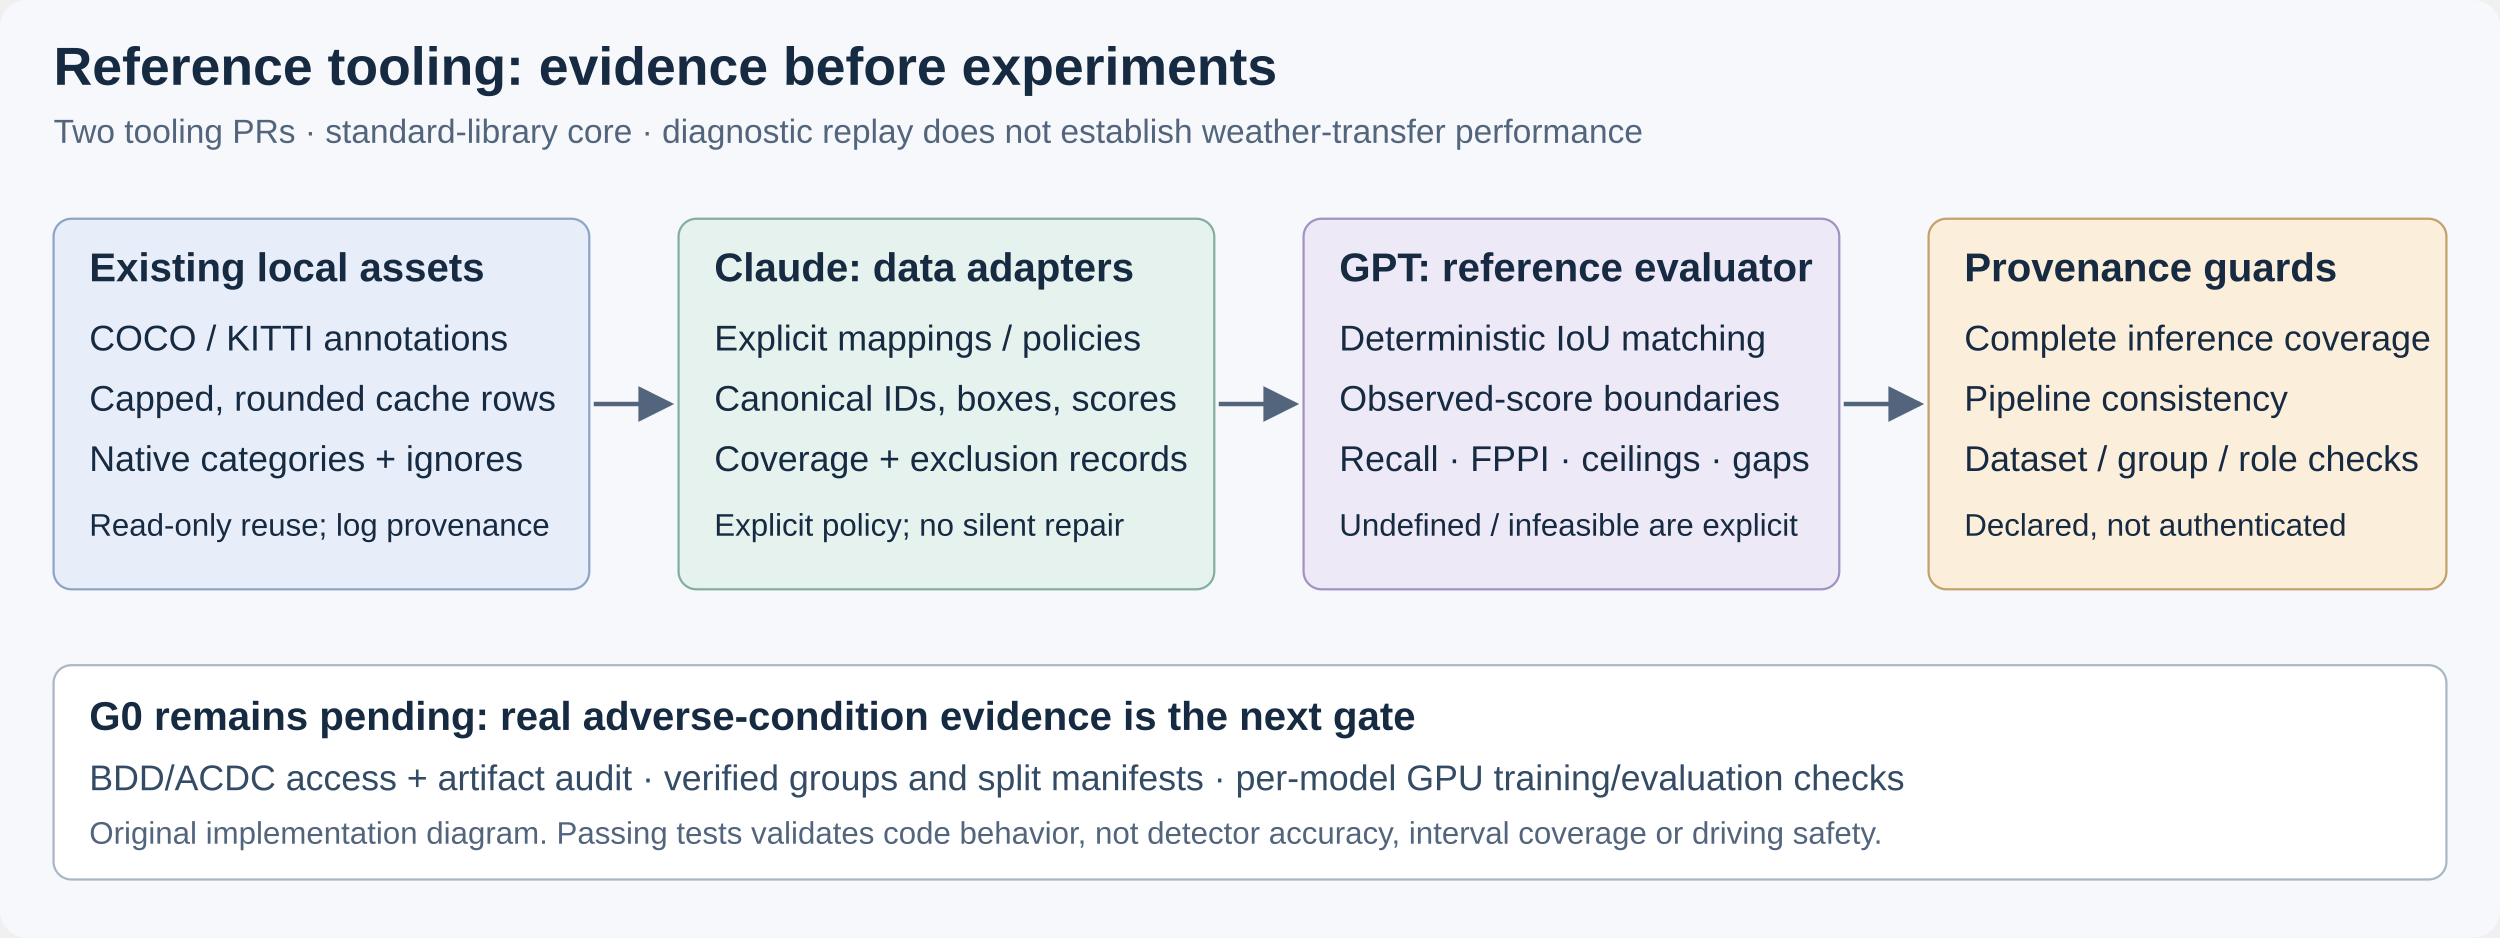
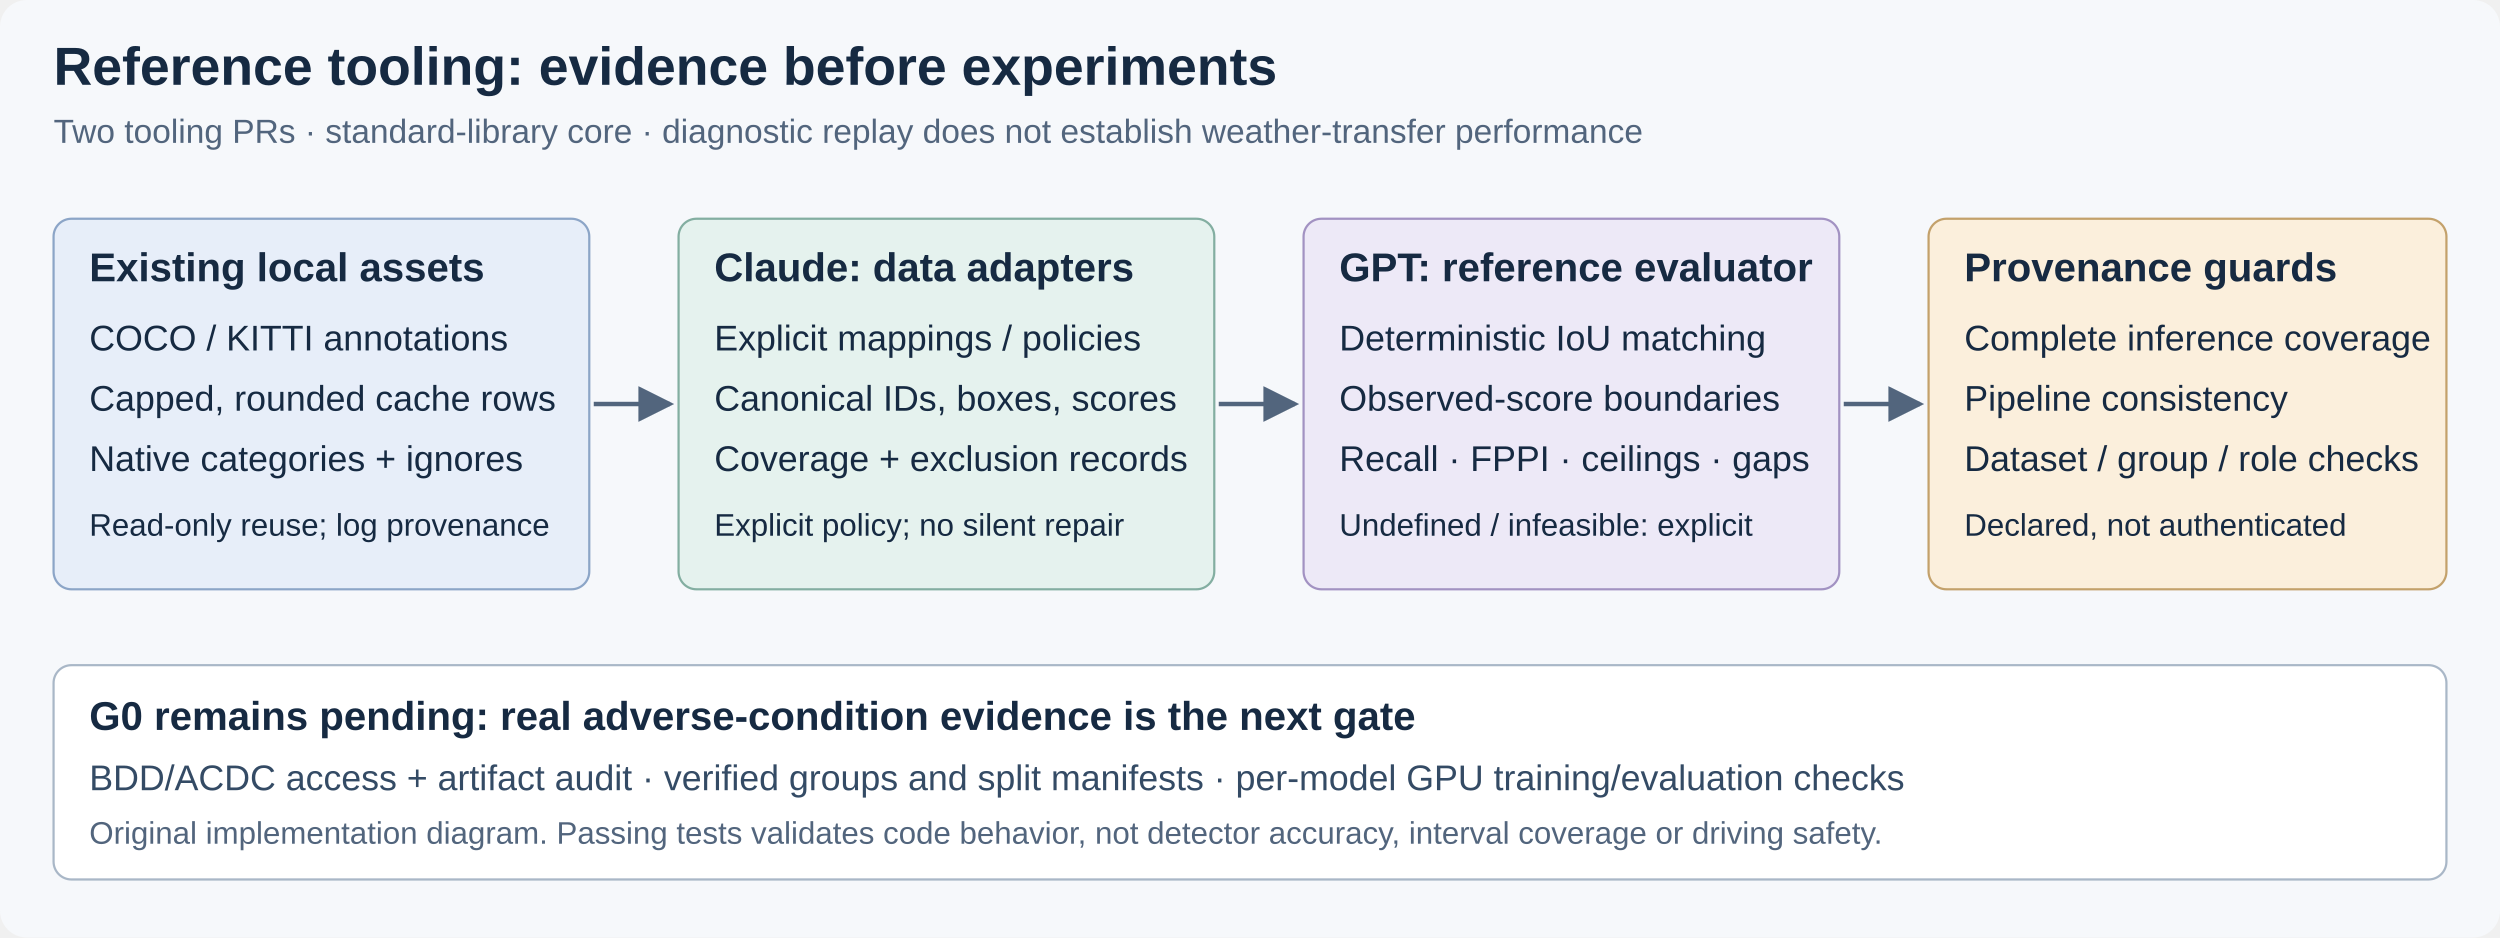
<svg xmlns="http://www.w3.org/2000/svg" width="1120" height="420" viewBox="0 0 1120 420" role="img" aria-labelledby="title desc" font-family="Arial, sans-serif">
  <defs>
    <marker id="arrow" markerWidth="8" markerHeight="8" refX="7" refY="4" orient="auto">
      <path d="M0 0 L8 4 L0 8Z" fill="#52657d" />
    </marker>
  </defs>
  <rect width="1120" height="420" rx="12" fill="#f6f8fb" />
  <text x="24" y="38" font-size="24" font-weight="bold" fill="#162a42">Reference tooling: evidence before experiments</text>
  <text x="24" y="64" font-size="15" fill="#52657d">Two tooling PRs · standard-library core · diagnostic replay does not establish weather-transfer performance</text>
  <g font-size="16" fill="#162a42">
    <rect x="24" y="98" width="240" height="166" rx="8" fill="#e7eef9" stroke="#8ca5c7" />
    <text x="40" y="126" font-size="18" font-weight="bold">Existing local assets</text>
    <text x="40" y="157">COCO / KITTI annotations</text>
    <text x="40" y="184">Capped, rounded cache rows</text>
    <text x="40" y="211">Native categories + ignores</text>
    <text x="40" y="240" font-size="14">Read-only reuse; log provenance</text>
    <rect x="304" y="98" width="240" height="166" rx="8" fill="#e5f2ee" stroke="#83aea1" />
    <text x="320" y="126" font-size="18" font-weight="bold">Claude: data adapters</text>
    <text x="320" y="157">Explicit mappings / policies</text>
    <text x="320" y="184">Canonical IDs, boxes, scores</text>
    <text x="320" y="211">Coverage + exclusion records</text>
    <text x="320" y="240" font-size="14">Explicit policy; no silent repair</text>
    <rect x="584" y="98" width="240" height="166" rx="8" fill="#ede9f7" stroke="#a292c2" />
    <text x="600" y="126" font-size="18" font-weight="bold">GPT: reference evaluator</text>
    <text x="600" y="157">Deterministic IoU matching</text>
    <text x="600" y="184">Observed-score boundaries</text>
    <text x="600" y="211">Recall · FPPI · ceilings · gaps</text>
-     <text x="600" y="240" font-size="14">Undefined / infeasible are explicit</text>
+     <text x="600" y="240" font-size="14">Undefined / infeasible: explicit</text>
    <rect x="864" y="98" width="232" height="166" rx="8" fill="#fbefdc" stroke="#c3a16b" />
    <text x="880" y="126" font-size="18" font-weight="bold">Provenance guards</text>
    <text x="880" y="157">Complete inference coverage</text>
    <text x="880" y="184">Pipeline consistency</text>
    <text x="880" y="211">Dataset / group / role checks</text>
    <text x="880" y="240" font-size="14">Declared, not authenticated</text>
  </g>
  <g stroke="#52657d" stroke-width="2" marker-end="url(#arrow)">
    <path d="M266 181 H300" />
    <path d="M546 181 H580" />
    <path d="M826 181 H860" />
  </g>
  <rect x="24" y="298" width="1072" height="96" rx="8" fill="#fff" stroke="#a9b7c7" />
  <text x="40" y="327" font-size="18" font-weight="bold" fill="#162a42">G0 remains pending: real adverse-condition evidence is the next gate</text>
  <text x="40" y="354" font-size="16" fill="#344b65">BDD/ACDC access + artifact audit · verified groups and split manifests · per-model GPU training/evaluation checks</text>
  <text x="40" y="378" font-size="14" fill="#52657d">Original implementation diagram. Passing tests validates code behavior, not detector accuracy, interval coverage or driving safety.</text>
</svg>
